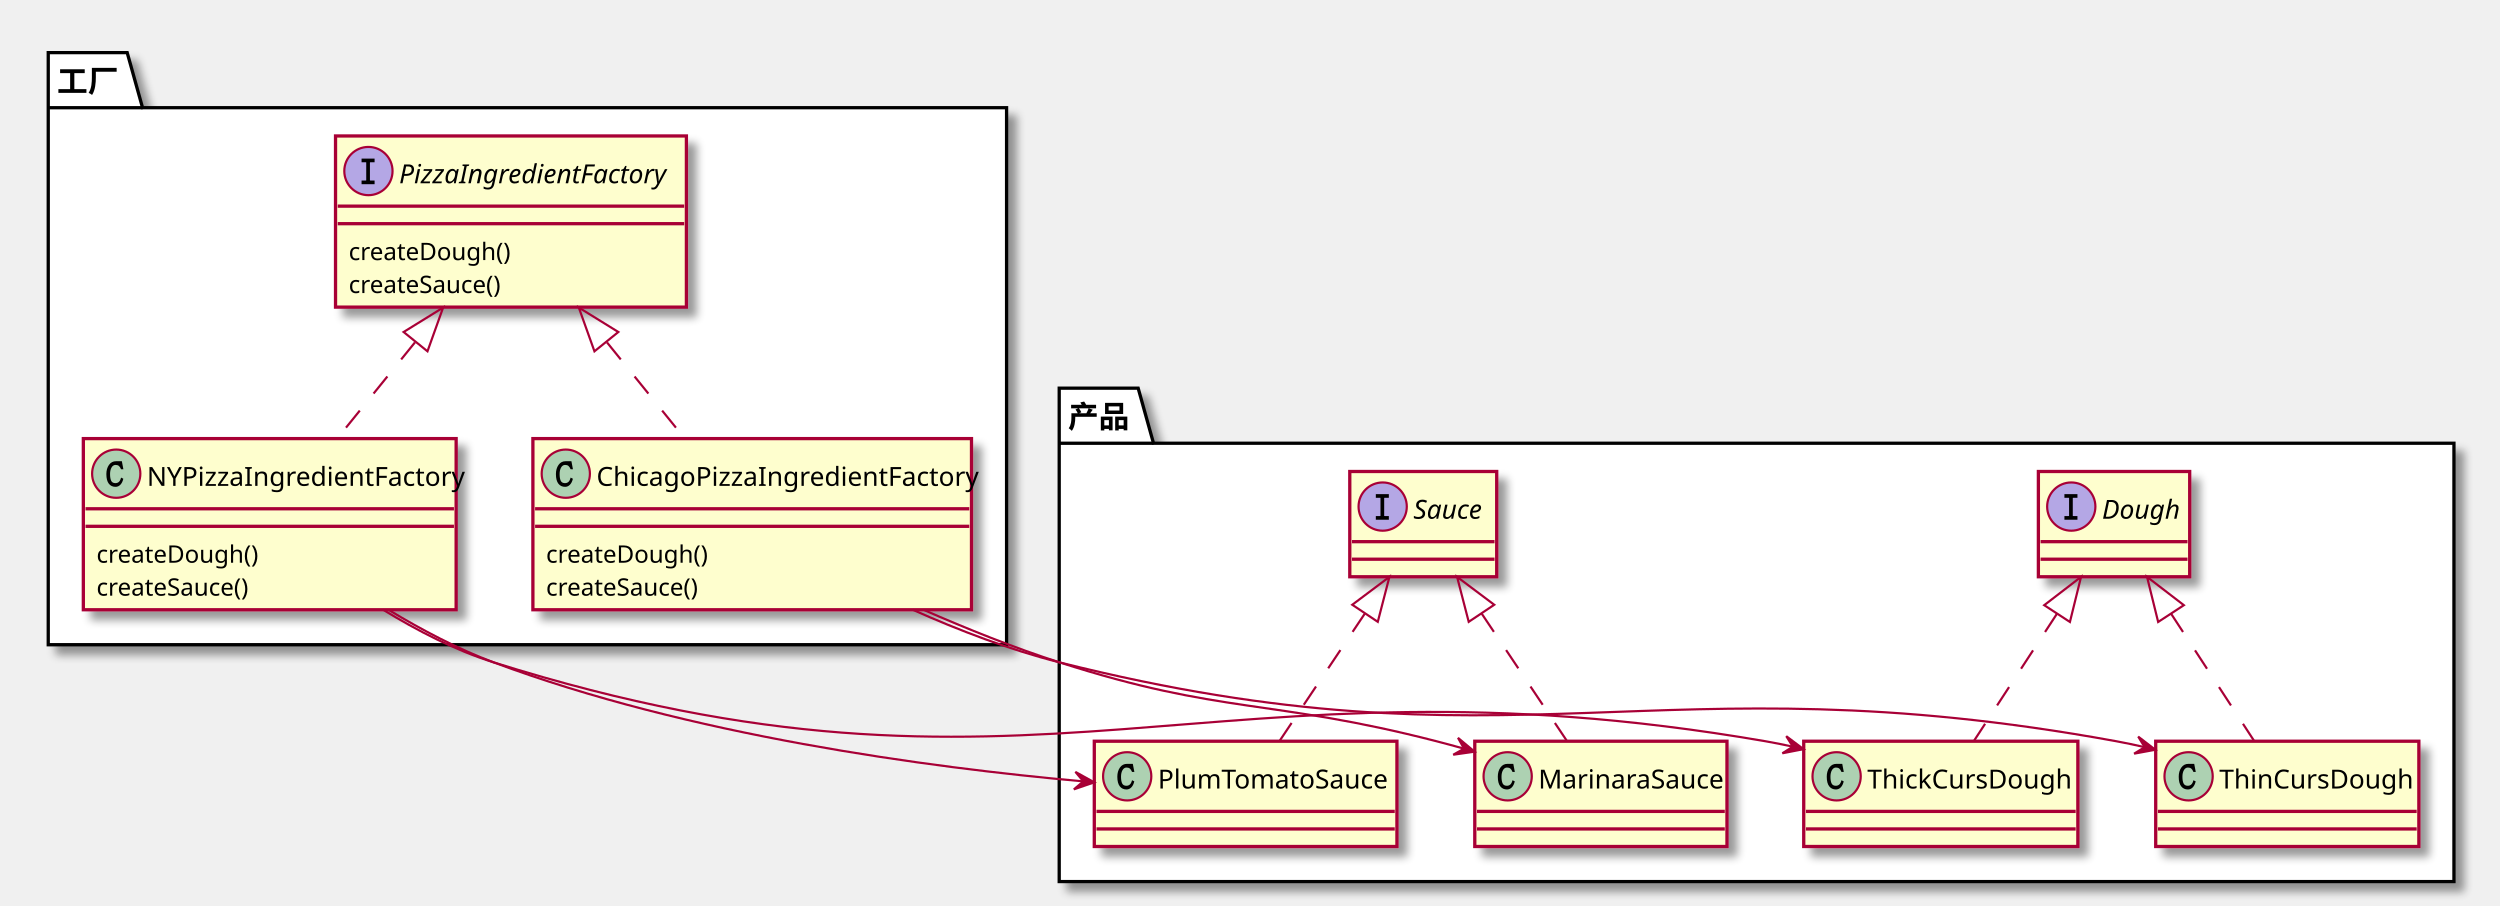
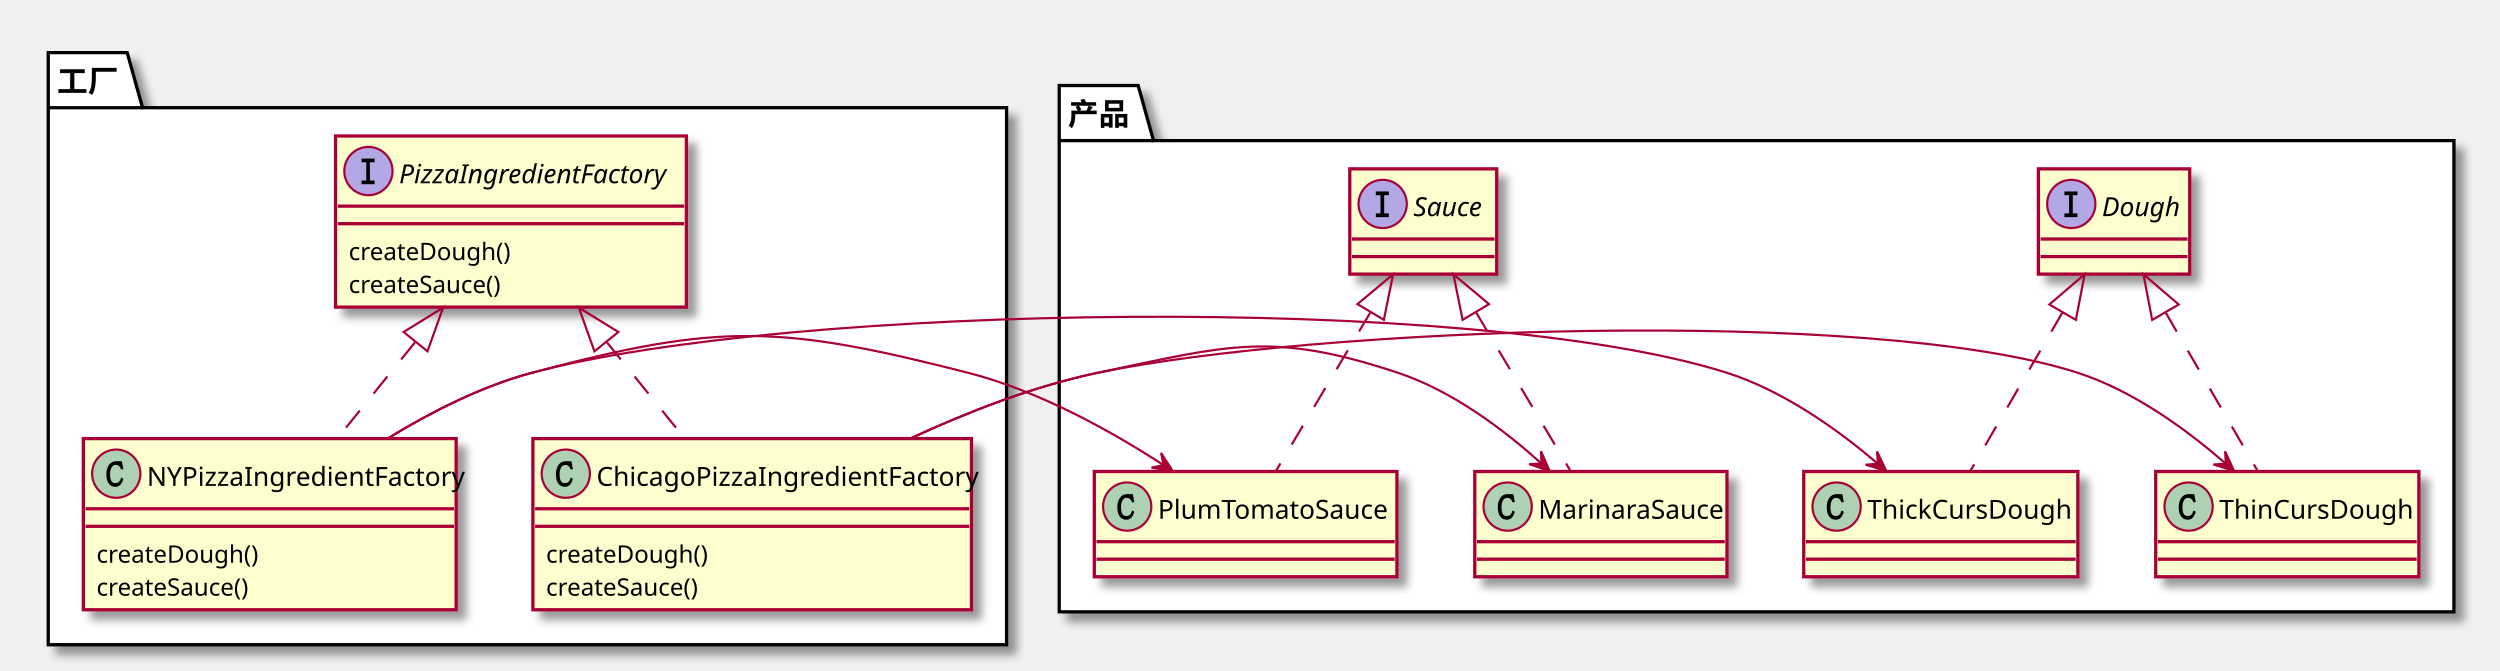
- <svg xmlns="http://www.w3.org/2000/svg" contentScriptType="application/ecmascript" contentStyleType="text/css" height="289.8px" preserveAspectRatio="none" style="width:798px;height:289px;" version="1.1" viewBox="0 0 798 289" width="798.7px" zoomAndPan="magnify">
+ <svg xmlns="http://www.w3.org/2000/svg" contentScriptType="application/ecmascript" contentStyleType="text/css" height="214.2px" preserveAspectRatio="none" style="width:798px;height:214px;" version="1.1" viewBox="0 0 798 214" width="798.7px" zoomAndPan="magnify">
  <defs>
-     <filter height="300%" id="f1iy43kw0pi30h" width="300%" x="-1" y="-1">
+     <filter height="300%" id="f1xxo7df1n8rlr" width="300%" x="-1" y="-1">
      <feGaussianBlur result="blurOut" stdDeviation="1.4" />
      <feColorMatrix in="blurOut" result="blurOut2" type="matrix" values="0 0 0 0 0 0 0 0 0 0 0 0 0 0 0 0 0 0 .4 0" />
      <feOffset dx="2.8" dy="2.8" in="blurOut2" result="blurOut3" />
      <feBlend in="SourceGraphic" in2="blurOut3" mode="normal" />
    </filter>
  </defs>
  <g>
-     <polygon fill="#FFFFFF" filter="url(#f1iy43kw0pi30h)" points="15.4,16.8,40.6,16.8,45.5,34.384,321.3,34.384,321.3,205.8,15.4,205.8,15.4,16.8" style="stroke: #000000; stroke-width: 1.05;" />
+     <polygon fill="#FFFFFF" filter="url(#f1xxo7df1n8rlr)" points="15.4,16.8,40.6,16.8,45.5,34.384,321.3,34.384,321.3,205.8,15.4,205.8,15.4,16.8" style="stroke: #000000; stroke-width: 1.05;" />
    <line style="stroke: #000000; stroke-width: 1.05;" x1="15.4" x2="45.5" y1="34.384" y2="34.384" />
    <text fill="#000000" font-family="sans-serif" font-size="9.8" font-weight="bold" lengthAdjust="spacingAndGlyphs" textLength="21" x="18.2" y="29.431">工厂</text>
-     <polygon fill="#FFFFFF" filter="url(#f1iy43kw0pi30h)" points="338.1,123.9,363.3,123.9,368.2,141.484,783.3,141.484,783.3,281.4,338.1,281.4,338.1,123.9" style="stroke: #000000; stroke-width: 1.05;" />
-     <line style="stroke: #000000; stroke-width: 1.05;" x1="338.1" x2="368.2" y1="141.484" y2="141.484" />
-     <text fill="#000000" font-family="sans-serif" font-size="9.8" font-weight="bold" lengthAdjust="spacingAndGlyphs" textLength="21" x="340.9" y="136.531">产品</text>
-     <rect fill="#FEFECE" filter="url(#f1iy43kw0pi30h)" height="54.632" id="PizzaIngredientFactory" style="stroke: #A80036; stroke-width: 1.05;" width="112" x="107.1" y="43.4" />
+     <polygon fill="#FFFFFF" filter="url(#f1xxo7df1n8rlr)" points="338.1,27.3,363.3,27.3,368.2,44.884,783.3,44.884,783.3,195.3,338.1,195.3,338.1,27.3" style="stroke: #000000; stroke-width: 1.05;" />
+     <line style="stroke: #000000; stroke-width: 1.05;" x1="338.1" x2="368.2" y1="44.884" y2="44.884" />
+     <text fill="#000000" font-family="sans-serif" font-size="9.8" font-weight="bold" lengthAdjust="spacingAndGlyphs" textLength="21" x="340.9" y="39.931">产品</text>
+     <rect fill="#FEFECE" filter="url(#f1xxo7df1n8rlr)" height="54.632" id="PizzaIngredientFactory" style="stroke: #A80036; stroke-width: 1.05;" width="112" x="107.1" y="43.4" />
    <ellipse cx="117.6" cy="54.6" fill="#B4A7E5" rx="7.7" ry="7.7" style="stroke: #A80036; stroke-width: 0.7;" />
    <path d="M115.412,51.8 L115.412,50.619 L119.569,50.619 L119.569,51.8 L118.256,51.8 Q118.147,51.8 118.114,51.822 Q118.081,51.844 118.081,51.877 L118.081,57.542 Q118.081,57.575 118.114,57.597 Q118.147,57.619 118.256,57.619 L119.569,57.619 L119.569,58.8 L115.412,58.8 L115.412,57.619 L116.725,57.619 Q116.867,57.619 116.884,57.608 Q116.9,57.597 116.9,57.542 L116.9,51.877 Q116.9,51.822 116.884,51.811 Q116.867,51.8 116.725,51.8 L115.412,51.8 Z " />
    <text fill="#000000" font-family="sans-serif" font-size="8.4" font-style="italic" lengthAdjust="spacingAndGlyphs" textLength="89.6" x="127.4" y="58.49">PizzaIngredientFactory</text>
    <line style="stroke: #A80036; stroke-width: 1.05;" x1="107.8" x2="218.4" y1="65.8" y2="65.8" />
    <line style="stroke: #A80036; stroke-width: 1.05;" x1="107.8" x2="218.4" y1="71.4" y2="71.4" />
    <text fill="#000000" font-family="sans-serif" font-size="7.7" lengthAdjust="spacingAndGlyphs" textLength="49" x="111.3" y="83.024">createDough()</text>
    <text fill="#000000" font-family="sans-serif" font-size="7.7" lengthAdjust="spacingAndGlyphs" textLength="49" x="111.3" y="93.54">createSauce()</text>
-     <rect fill="#FEFECE" filter="url(#f1iy43kw0pi30h)" height="54.632" id="NYPizzaIngredientFactory" style="stroke: #A80036; stroke-width: 1.05;" width="119" x="26.6" y="140" />
+     <rect fill="#FEFECE" filter="url(#f1xxo7df1n8rlr)" height="54.632" id="NYPizzaIngredientFactory" style="stroke: #A80036; stroke-width: 1.05;" width="119" x="26.6" y="140" />
    <ellipse cx="37.1" cy="151.2" fill="#ADD1B2" rx="7.7" ry="7.7" style="stroke: #A80036; stroke-width: 0.7;" />
    <path d="M36.881,155.4 Q35.525,155.4 34.737,154.399 Q33.95,153.398 33.95,151.331 Q33.95,149.581 34.781,148.4 Q35.612,147.219 37.056,147.219 Q37.373,147.219 37.68,147.219 Q37.986,147.219 38.205,147.219 Q38.38,147.219 38.495,147.219 Q38.609,147.219 38.894,147.219 L39.386,149.8 L38.642,149.8 Q38.336,149.034 37.937,148.717 Q37.538,148.4 36.892,148.4 Q36.083,148.4 35.607,149.226 Q35.131,150.052 35.131,151.331 Q35.131,152.742 35.498,153.481 Q35.864,154.219 36.848,154.219 Q37.494,154.219 37.948,153.82 Q38.402,153.42 38.642,152.447 L39.364,152.808 Q39.091,154.033 38.434,154.716 Q37.778,155.4 36.881,155.4 Z " />
    <text fill="#000000" font-family="sans-serif" font-size="8.4" lengthAdjust="spacingAndGlyphs" textLength="96.6" x="46.9" y="155.09">NYPizzaIngredientFactory</text>
    <line style="stroke: #A80036; stroke-width: 1.05;" x1="27.3" x2="144.9" y1="162.4" y2="162.4" />
    <line style="stroke: #A80036; stroke-width: 1.05;" x1="27.3" x2="144.9" y1="168" y2="168" />
    <text fill="#000000" font-family="sans-serif" font-size="7.7" lengthAdjust="spacingAndGlyphs" textLength="49" x="30.8" y="179.624">createDough()</text>
    <text fill="#000000" font-family="sans-serif" font-size="7.7" lengthAdjust="spacingAndGlyphs" textLength="49" x="30.8" y="190.14">createSauce()</text>
-     <rect fill="#FEFECE" filter="url(#f1iy43kw0pi30h)" height="54.632" id="ChicagoPizzaIngredientFactory" style="stroke: #A80036; stroke-width: 1.05;" width="140" x="170.1" y="140" />
+     <rect fill="#FEFECE" filter="url(#f1xxo7df1n8rlr)" height="54.632" id="ChicagoPizzaIngredientFactory" style="stroke: #A80036; stroke-width: 1.05;" width="140" x="170.1" y="140" />
    <ellipse cx="180.6" cy="151.2" fill="#ADD1B2" rx="7.7" ry="7.7" style="stroke: #A80036; stroke-width: 0.7;" />
    <path d="M180.381,155.4 Q179.025,155.4 178.238,154.399 Q177.45,153.398 177.45,151.331 Q177.45,149.581 178.281,148.4 Q179.113,147.219 180.556,147.219 Q180.873,147.219 181.18,147.219 Q181.486,147.219 181.705,147.219 Q181.88,147.219 181.994,147.219 Q182.109,147.219 182.394,147.219 L182.886,149.8 L182.142,149.8 Q181.836,149.034 181.437,148.717 Q181.037,148.4 180.392,148.4 Q179.583,148.4 179.107,149.226 Q178.631,150.052 178.631,151.331 Q178.631,152.742 178.998,153.481 Q179.364,154.219 180.348,154.219 Q180.994,154.219 181.448,153.82 Q181.902,153.42 182.142,152.447 L182.864,152.808 Q182.591,154.033 181.934,154.716 Q181.278,155.4 180.381,155.4 Z " />
    <text fill="#000000" font-family="sans-serif" font-size="8.4" lengthAdjust="spacingAndGlyphs" textLength="117.6" x="190.4" y="155.09">ChicagoPizzaIngredientFactory</text>
    <line style="stroke: #A80036; stroke-width: 1.05;" x1="170.8" x2="309.4" y1="162.4" y2="162.4" />
    <line style="stroke: #A80036; stroke-width: 1.05;" x1="170.8" x2="309.4" y1="168" y2="168" />
    <text fill="#000000" font-family="sans-serif" font-size="7.7" lengthAdjust="spacingAndGlyphs" textLength="49" x="174.3" y="179.624">createDough()</text>
    <text fill="#000000" font-family="sans-serif" font-size="7.7" lengthAdjust="spacingAndGlyphs" textLength="49" x="174.3" y="190.14">createSauce()</text>
-     <rect fill="#FEFECE" filter="url(#f1iy43kw0pi30h)" height="33.6" id="Dough" style="stroke: #A80036; stroke-width: 1.05;" width="48.3" x="650.65" y="150.5" />
-     <ellipse cx="661.15" cy="161.7" fill="#B4A7E5" rx="7.7" ry="7.7" style="stroke: #A80036; stroke-width: 0.7;" />
-     <path d="M658.962,158.9 L658.962,157.719 L663.119,157.719 L663.119,158.9 L661.806,158.9 Q661.697,158.9 661.664,158.922 Q661.631,158.944 661.631,158.977 L661.631,164.642 Q661.631,164.675 661.664,164.697 Q661.697,164.719 661.806,164.719 L663.119,164.719 L663.119,165.9 L658.962,165.9 L658.962,164.719 L660.275,164.719 Q660.417,164.719 660.434,164.708 Q660.45,164.697 660.45,164.642 L660.45,158.977 Q660.45,158.922 660.434,158.911 Q660.417,158.9 660.275,158.9 L658.962,158.9 Z " />
-     <text fill="#000000" font-family="sans-serif" font-size="8.4" font-style="italic" lengthAdjust="spacingAndGlyphs" textLength="25.9" x="670.95" y="165.59">Dough</text>
-     <line style="stroke: #A80036; stroke-width: 1.05;" x1="651.35" x2="698.25" y1="172.9" y2="172.9" />
-     <line style="stroke: #A80036; stroke-width: 1.05;" x1="651.35" x2="698.25" y1="178.5" y2="178.5" />
-     <rect fill="#FEFECE" filter="url(#f1iy43kw0pi30h)" height="33.6" id="Sauce" style="stroke: #A80036; stroke-width: 1.05;" width="46.9" x="430.85" y="150.5" />
-     <ellipse cx="441.35" cy="161.7" fill="#B4A7E5" rx="7.7" ry="7.7" style="stroke: #A80036; stroke-width: 0.7;" />
-     <path d="M439.163,158.9 L439.163,157.719 L443.319,157.719 L443.319,158.9 L442.006,158.9 Q441.897,158.9 441.864,158.922 Q441.831,158.944 441.831,158.977 L441.831,164.642 Q441.831,164.675 441.864,164.697 Q441.897,164.719 442.006,164.719 L443.319,164.719 L443.319,165.9 L439.163,165.9 L439.163,164.719 L440.475,164.719 Q440.617,164.719 440.634,164.708 Q440.65,164.697 440.65,164.642 L440.65,158.977 Q440.65,158.922 440.634,158.911 Q440.617,158.9 440.475,158.9 L439.163,158.9 Z " />
-     <text fill="#000000" font-family="sans-serif" font-size="8.4" font-style="italic" lengthAdjust="spacingAndGlyphs" textLength="24.5" x="451.15" y="165.59">Sauce</text>
-     <line style="stroke: #A80036; stroke-width: 1.05;" x1="431.55" x2="477.05" y1="172.9" y2="172.9" />
-     <line style="stroke: #A80036; stroke-width: 1.05;" x1="431.55" x2="477.05" y1="178.5" y2="178.5" />
-     <rect fill="#FEFECE" filter="url(#f1iy43kw0pi30h)" height="33.6" id="ThickCursDough" style="stroke: #A80036; stroke-width: 1.05;" width="87.5" x="575.75" y="236.6" />
-     <ellipse cx="586.25" cy="247.8" fill="#ADD1B2" rx="7.7" ry="7.7" style="stroke: #A80036; stroke-width: 0.7;" />
-     <path d="M586.031,252 Q584.675,252 583.888,250.999 Q583.1,249.998 583.1,247.931 Q583.1,246.181 583.931,245 Q584.763,243.819 586.206,243.819 Q586.523,243.819 586.83,243.819 Q587.136,243.819 587.355,243.819 Q587.53,243.819 587.644,243.819 Q587.759,243.819 588.044,243.819 L588.536,246.4 L587.792,246.4 Q587.486,245.634 587.087,245.317 Q586.688,245 586.042,245 Q585.233,245 584.757,245.826 Q584.281,246.652 584.281,247.931 Q584.281,249.342 584.648,250.081 Q585.014,250.819 585.998,250.819 Q586.644,250.819 587.098,250.419 Q587.552,250.02 587.792,249.047 L588.514,249.408 Q588.241,250.633 587.584,251.316 Q586.928,252 586.031,252 Z " />
-     <text fill="#000000" font-family="sans-serif" font-size="8.4" lengthAdjust="spacingAndGlyphs" textLength="65.1" x="596.05" y="251.69">ThickCursDough</text>
-     <line style="stroke: #A80036; stroke-width: 1.05;" x1="576.45" x2="662.55" y1="259" y2="259" />
-     <line style="stroke: #A80036; stroke-width: 1.05;" x1="576.45" x2="662.55" y1="264.6" y2="264.6" />
-     <rect fill="#FEFECE" filter="url(#f1iy43kw0pi30h)" height="33.6" id="ThinCursDough" style="stroke: #A80036; stroke-width: 1.05;" width="84" x="688.1" y="236.6" />
-     <ellipse cx="698.6" cy="247.8" fill="#ADD1B2" rx="7.7" ry="7.7" style="stroke: #A80036; stroke-width: 0.7;" />
-     <path d="M698.381,252 Q697.025,252 696.237,250.999 Q695.45,249.998 695.45,247.931 Q695.45,246.181 696.281,245 Q697.112,243.819 698.556,243.819 Q698.873,243.819 699.18,243.819 Q699.486,243.819 699.705,243.819 Q699.88,243.819 699.995,243.819 Q700.109,243.819 700.394,243.819 L700.886,246.4 L700.142,246.4 Q699.836,245.634 699.437,245.317 Q699.038,245 698.392,245 Q697.583,245 697.107,245.826 Q696.631,246.652 696.631,247.931 Q696.631,249.342 696.998,250.081 Q697.364,250.819 698.348,250.819 Q698.994,250.819 699.448,250.419 Q699.902,250.02 700.142,249.047 L700.864,249.408 Q700.591,250.633 699.934,251.316 Q699.278,252 698.381,252 Z " />
-     <text fill="#000000" font-family="sans-serif" font-size="8.4" lengthAdjust="spacingAndGlyphs" textLength="61.6" x="708.4" y="251.69">ThinCursDough</text>
-     <line style="stroke: #A80036; stroke-width: 1.05;" x1="688.8" x2="771.4" y1="259" y2="259" />
-     <line style="stroke: #A80036; stroke-width: 1.05;" x1="688.8" x2="771.4" y1="264.6" y2="264.6" />
-     <rect fill="#FEFECE" filter="url(#f1iy43kw0pi30h)" height="33.6" id="PlumTomatoSauce" style="stroke: #A80036; stroke-width: 1.05;" width="96.6" x="349.3" y="236.6" />
-     <ellipse cx="359.8" cy="247.8" fill="#ADD1B2" rx="7.7" ry="7.7" style="stroke: #A80036; stroke-width: 0.7;" />
-     <path d="M359.581,252 Q358.225,252 357.438,250.999 Q356.65,249.998 356.65,247.931 Q356.65,246.181 357.481,245 Q358.312,243.819 359.756,243.819 Q360.073,243.819 360.38,243.819 Q360.686,243.819 360.905,243.819 Q361.08,243.819 361.195,243.819 Q361.309,243.819 361.594,243.819 L362.086,246.4 L361.342,246.4 Q361.036,245.634 360.637,245.317 Q360.238,245 359.592,245 Q358.783,245 358.307,245.826 Q357.831,246.652 357.831,247.931 Q357.831,249.342 358.198,250.081 Q358.564,250.819 359.548,250.819 Q360.194,250.819 360.648,250.419 Q361.102,250.02 361.342,249.047 L362.064,249.408 Q361.791,250.633 361.134,251.316 Q360.478,252 359.581,252 Z " />
-     <text fill="#000000" font-family="sans-serif" font-size="8.4" lengthAdjust="spacingAndGlyphs" textLength="74.2" x="369.6" y="251.69">PlumTomatoSauce</text>
-     <line style="stroke: #A80036; stroke-width: 1.05;" x1="350" x2="445.2" y1="259" y2="259" />
-     <line style="stroke: #A80036; stroke-width: 1.05;" x1="350" x2="445.2" y1="264.6" y2="264.6" />
-     <rect fill="#FEFECE" filter="url(#f1iy43kw0pi30h)" height="33.6" id="MarinaraSauce" style="stroke: #A80036; stroke-width: 1.05;" width="80.5" x="470.75" y="236.6" />
-     <ellipse cx="481.25" cy="247.8" fill="#ADD1B2" rx="7.7" ry="7.7" style="stroke: #A80036; stroke-width: 0.7;" />
-     <path d="M481.031,252 Q479.675,252 478.887,250.999 Q478.1,249.998 478.1,247.931 Q478.1,246.181 478.931,245 Q479.762,243.819 481.206,243.819 Q481.523,243.819 481.83,243.819 Q482.136,243.819 482.355,243.819 Q482.53,243.819 482.644,243.819 Q482.759,243.819 483.044,243.819 L483.536,246.4 L482.792,246.4 Q482.486,245.634 482.087,245.317 Q481.688,245 481.042,245 Q480.233,245 479.757,245.826 Q479.281,246.652 479.281,247.931 Q479.281,249.342 479.648,250.081 Q480.014,250.819 480.998,250.819 Q481.644,250.819 482.098,250.419 Q482.552,250.02 482.792,249.047 L483.514,249.408 Q483.241,250.633 482.584,251.316 Q481.928,252 481.031,252 Z " />
-     <text fill="#000000" font-family="sans-serif" font-size="8.4" lengthAdjust="spacingAndGlyphs" textLength="58.1" x="491.05" y="251.69">MarinaraSauce</text>
-     <line style="stroke: #A80036; stroke-width: 1.05;" x1="471.45" x2="550.55" y1="259" y2="259" />
-     <line style="stroke: #A80036; stroke-width: 1.05;" x1="471.45" x2="550.55" y1="264.6" y2="264.6" />
+     <rect fill="#FEFECE" filter="url(#f1xxo7df1n8rlr)" height="33.6" id="Dough" style="stroke: #A80036; stroke-width: 1.05;" width="48.3" x="650.65" y="53.9" />
+     <ellipse cx="661.15" cy="65.1" fill="#B4A7E5" rx="7.7" ry="7.7" style="stroke: #A80036; stroke-width: 0.7;" />
+     <path d="M658.962,62.3 L658.962,61.119 L663.119,61.119 L663.119,62.3 L661.806,62.3 Q661.697,62.3 661.664,62.322 Q661.631,62.344 661.631,62.377 L661.631,68.042 Q661.631,68.075 661.664,68.097 Q661.697,68.119 661.806,68.119 L663.119,68.119 L663.119,69.3 L658.962,69.3 L658.962,68.119 L660.275,68.119 Q660.417,68.119 660.434,68.108 Q660.45,68.097 660.45,68.042 L660.45,62.377 Q660.45,62.322 660.434,62.311 Q660.417,62.3 660.275,62.3 L658.962,62.3 Z " />
+     <text fill="#000000" font-family="sans-serif" font-size="8.4" font-style="italic" lengthAdjust="spacingAndGlyphs" textLength="25.9" x="670.95" y="68.99">Dough</text>
+     <line style="stroke: #A80036; stroke-width: 1.05;" x1="651.35" x2="698.25" y1="76.3" y2="76.3" />
+     <line style="stroke: #A80036; stroke-width: 1.05;" x1="651.35" x2="698.25" y1="81.9" y2="81.9" />
+     <rect fill="#FEFECE" filter="url(#f1xxo7df1n8rlr)" height="33.6" id="Sauce" style="stroke: #A80036; stroke-width: 1.05;" width="46.9" x="430.85" y="53.9" />
+     <ellipse cx="441.35" cy="65.1" fill="#B4A7E5" rx="7.7" ry="7.7" style="stroke: #A80036; stroke-width: 0.7;" />
+     <path d="M439.163,62.3 L439.163,61.119 L443.319,61.119 L443.319,62.3 L442.006,62.3 Q441.897,62.3 441.864,62.322 Q441.831,62.344 441.831,62.377 L441.831,68.042 Q441.831,68.075 441.864,68.097 Q441.897,68.119 442.006,68.119 L443.319,68.119 L443.319,69.3 L439.163,69.3 L439.163,68.119 L440.475,68.119 Q440.617,68.119 440.634,68.108 Q440.65,68.097 440.65,68.042 L440.65,62.377 Q440.65,62.322 440.634,62.311 Q440.617,62.3 440.475,62.3 L439.163,62.3 Z " />
+     <text fill="#000000" font-family="sans-serif" font-size="8.4" font-style="italic" lengthAdjust="spacingAndGlyphs" textLength="24.5" x="451.15" y="68.99">Sauce</text>
+     <line style="stroke: #A80036; stroke-width: 1.05;" x1="431.55" x2="477.05" y1="76.3" y2="76.3" />
+     <line style="stroke: #A80036; stroke-width: 1.05;" x1="431.55" x2="477.05" y1="81.9" y2="81.9" />
+     <rect fill="#FEFECE" filter="url(#f1xxo7df1n8rlr)" height="33.6" id="ThickCursDough" style="stroke: #A80036; stroke-width: 1.05;" width="87.5" x="575.75" y="150.5" />
+     <ellipse cx="586.25" cy="161.7" fill="#ADD1B2" rx="7.7" ry="7.7" style="stroke: #A80036; stroke-width: 0.7;" />
+     <path d="M586.031,165.9 Q584.675,165.9 583.888,164.899 Q583.1,163.898 583.1,161.831 Q583.1,160.081 583.931,158.9 Q584.763,157.719 586.206,157.719 Q586.523,157.719 586.83,157.719 Q587.136,157.719 587.355,157.719 Q587.53,157.719 587.644,157.719 Q587.759,157.719 588.044,157.719 L588.536,160.3 L587.792,160.3 Q587.486,159.534 587.087,159.217 Q586.688,158.9 586.042,158.9 Q585.233,158.9 584.757,159.726 Q584.281,160.552 584.281,161.831 Q584.281,163.242 584.648,163.981 Q585.014,164.719 585.998,164.719 Q586.644,164.719 587.098,164.32 Q587.552,163.92 587.792,162.947 L588.514,163.308 Q588.241,164.533 587.584,165.216 Q586.928,165.9 586.031,165.9 Z " />
+     <text fill="#000000" font-family="sans-serif" font-size="8.4" lengthAdjust="spacingAndGlyphs" textLength="65.1" x="596.05" y="165.59">ThickCursDough</text>
+     <line style="stroke: #A80036; stroke-width: 1.05;" x1="576.45" x2="662.55" y1="172.9" y2="172.9" />
+     <line style="stroke: #A80036; stroke-width: 1.05;" x1="576.45" x2="662.55" y1="178.5" y2="178.5" />
+     <rect fill="#FEFECE" filter="url(#f1xxo7df1n8rlr)" height="33.6" id="ThinCursDough" style="stroke: #A80036; stroke-width: 1.05;" width="84" x="688.1" y="150.5" />
+     <ellipse cx="698.6" cy="161.7" fill="#ADD1B2" rx="7.7" ry="7.7" style="stroke: #A80036; stroke-width: 0.7;" />
+     <path d="M698.381,165.9 Q697.025,165.9 696.237,164.899 Q695.45,163.898 695.45,161.831 Q695.45,160.081 696.281,158.9 Q697.112,157.719 698.556,157.719 Q698.873,157.719 699.18,157.719 Q699.486,157.719 699.705,157.719 Q699.88,157.719 699.995,157.719 Q700.109,157.719 700.394,157.719 L700.886,160.3 L700.142,160.3 Q699.836,159.534 699.437,159.217 Q699.038,158.9 698.392,158.9 Q697.583,158.9 697.107,159.726 Q696.631,160.552 696.631,161.831 Q696.631,163.242 696.998,163.981 Q697.364,164.719 698.348,164.719 Q698.994,164.719 699.448,164.32 Q699.902,163.92 700.142,162.947 L700.864,163.308 Q700.591,164.533 699.934,165.216 Q699.278,165.9 698.381,165.9 Z " />
+     <text fill="#000000" font-family="sans-serif" font-size="8.4" lengthAdjust="spacingAndGlyphs" textLength="61.6" x="708.4" y="165.59">ThinCursDough</text>
+     <line style="stroke: #A80036; stroke-width: 1.05;" x1="688.8" x2="771.4" y1="172.9" y2="172.9" />
+     <line style="stroke: #A80036; stroke-width: 1.05;" x1="688.8" x2="771.4" y1="178.5" y2="178.5" />
+     <rect fill="#FEFECE" filter="url(#f1xxo7df1n8rlr)" height="33.6" id="PlumTomatoSauce" style="stroke: #A80036; stroke-width: 1.05;" width="96.6" x="349.3" y="150.5" />
+     <ellipse cx="359.8" cy="161.7" fill="#ADD1B2" rx="7.7" ry="7.7" style="stroke: #A80036; stroke-width: 0.7;" />
+     <path d="M359.581,165.9 Q358.225,165.9 357.438,164.899 Q356.65,163.898 356.65,161.831 Q356.65,160.081 357.481,158.9 Q358.312,157.719 359.756,157.719 Q360.073,157.719 360.38,157.719 Q360.686,157.719 360.905,157.719 Q361.08,157.719 361.195,157.719 Q361.309,157.719 361.594,157.719 L362.086,160.3 L361.342,160.3 Q361.036,159.534 360.637,159.217 Q360.238,158.9 359.592,158.9 Q358.783,158.9 358.307,159.726 Q357.831,160.552 357.831,161.831 Q357.831,163.242 358.198,163.981 Q358.564,164.719 359.548,164.719 Q360.194,164.719 360.648,164.32 Q361.102,163.92 361.342,162.947 L362.064,163.308 Q361.791,164.533 361.134,165.216 Q360.478,165.9 359.581,165.9 Z " />
+     <text fill="#000000" font-family="sans-serif" font-size="8.4" lengthAdjust="spacingAndGlyphs" textLength="74.2" x="369.6" y="165.59">PlumTomatoSauce</text>
+     <line style="stroke: #A80036; stroke-width: 1.05;" x1="350" x2="445.2" y1="172.9" y2="172.9" />
+     <line style="stroke: #A80036; stroke-width: 1.05;" x1="350" x2="445.2" y1="178.5" y2="178.5" />
+     <rect fill="#FEFECE" filter="url(#f1xxo7df1n8rlr)" height="33.6" id="MarinaraSauce" style="stroke: #A80036; stroke-width: 1.05;" width="80.5" x="470.75" y="150.5" />
+     <ellipse cx="481.25" cy="161.7" fill="#ADD1B2" rx="7.7" ry="7.7" style="stroke: #A80036; stroke-width: 0.7;" />
+     <path d="M481.031,165.9 Q479.675,165.9 478.887,164.899 Q478.1,163.898 478.1,161.831 Q478.1,160.081 478.931,158.9 Q479.762,157.719 481.206,157.719 Q481.523,157.719 481.83,157.719 Q482.136,157.719 482.355,157.719 Q482.53,157.719 482.644,157.719 Q482.759,157.719 483.044,157.719 L483.536,160.3 L482.792,160.3 Q482.486,159.534 482.087,159.217 Q481.688,158.9 481.042,158.9 Q480.233,158.9 479.757,159.726 Q479.281,160.552 479.281,161.831 Q479.281,163.242 479.648,163.981 Q480.014,164.719 480.998,164.719 Q481.644,164.719 482.098,164.32 Q482.552,163.92 482.792,162.947 L483.514,163.308 Q483.241,164.533 482.584,165.216 Q481.928,165.9 481.031,165.9 Z " />
+     <text fill="#000000" font-family="sans-serif" font-size="8.4" lengthAdjust="spacingAndGlyphs" textLength="58.1" x="491.05" y="165.59">MarinaraSauce</text>
+     <line style="stroke: #A80036; stroke-width: 1.05;" x1="471.45" x2="550.55" y1="172.9" y2="172.9" />
+     <line style="stroke: #A80036; stroke-width: 1.05;" x1="471.45" x2="550.55" y1="178.5" y2="178.5" />
    <path d="M132.453,109.291 C124.224,119.465 115.495,130.257 107.858,139.699 " fill="none" id="PizzaIngredientFactory-NYPizzaIngredientFactory" style="stroke: #A80036; stroke-width: 0.7; stroke-dasharray: 7.0,7.0;" />
    <polygon fill="none" points="128.832,105.976,141.446,98.172,136.452,112.139,128.832,105.976" style="stroke: #A80036; stroke-width: 0.7;" />
    <path d="M193.747,109.291 C201.976,119.465 210.705,130.257 218.342,139.699 " fill="none" id="PizzaIngredientFactory-ChicagoPizzaIngredientFactory" style="stroke: #A80036; stroke-width: 0.7; stroke-dasharray: 7.0,7.0;" />
    <polygon fill="none" points="189.748,112.139,184.754,98.172,197.368,105.976,189.748,112.139" style="stroke: #A80036; stroke-width: 0.7;" />
-     <path d="M656.604,195.87 C647.853,209.274 637.664,224.878 630.181,236.341 " fill="none" id="Dough-ThickCursDough" style="stroke: #A80036; stroke-width: 0.7; stroke-dasharray: 7.0,7.0;" />
-     <polygon fill="none" points="652.512,193.175,664.269,184.131,660.717,198.533,652.512,193.175" style="stroke: #A80036; stroke-width: 0.7;" />
-     <path d="M692.996,195.87 C701.747,209.274 711.935,224.878 719.418,236.341 " fill="none" id="Dough-ThinCursDough" style="stroke: #A80036; stroke-width: 0.7; stroke-dasharray: 7.0,7.0;" />
-     <polygon fill="none" points="688.883,198.533,685.332,184.131,697.088,193.175,688.883,198.533" style="stroke: #A80036; stroke-width: 0.7;" />
-     <path d="M435.643,195.87 C426.67,209.274 416.224,224.878 408.551,236.341 " fill="none" id="Sauce-PlumTomatoSauce" style="stroke: #A80036; stroke-width: 0.7; stroke-dasharray: 7.0,7.0;" />
-     <polygon fill="none" points="431.642,193.039,443.502,184.131,439.786,198.491,431.642,193.039" style="stroke: #A80036; stroke-width: 0.7;" />
-     <path d="M472.957,195.87 C481.93,209.274 492.376,224.878 500.048,236.341 " fill="none" id="Sauce-MarinaraSauce" style="stroke: #A80036; stroke-width: 0.7; stroke-dasharray: 7.0,7.0;" />
-     <polygon fill="none" points="468.815,198.491,465.098,184.131,476.958,193.039,468.815,198.491" style="stroke: #A80036; stroke-width: 0.7;" />
-     <path d="M122.254,194.603 C133.077,201.255 145.32,207.578 157.5,211.4 C329.998,265.531 385.344,205.841 563.5,236.6 C566.366,237.095 569.295,237.682 572.235,238.333 " fill="none" id="NYPizzaIngredientFactory-ThickCursDough" style="stroke: #A80036; stroke-width: 0.7;" />
-     <polygon fill="#A80036" points="575.691,239.127,570.177,234.988,572.279,238.344,568.924,240.446,575.691,239.127" style="stroke: #A80036; stroke-width: 0.7;" />
-     <path d="M124.029,194.662 C134.478,200.986 146.089,207.127 157.5,211.4 C219.779,234.718 296.125,244.972 345.766,249.414 " fill="none" id="NYPizzaIngredientFactory-PlumTomatoSauce" style="stroke: #A80036; stroke-width: 0.7;" />
-     <polygon fill="#A80036" points="349.294,249.723,343.263,246.383,345.807,249.417,342.773,251.962,349.294,249.723" style="stroke: #A80036; stroke-width: 0.7;" />
-     <path d="M291.308,194.621 C306.05,201.188 322.398,207.462 338.1,211.4 C483.956,247.98 527.574,209.583 675.5,236.6 C678.435,237.136 681.437,237.769 684.449,238.47 " fill="none" id="ChicagoPizzaIngredientFactory-ThinCursDough" style="stroke: #A80036; stroke-width: 0.7;" />
-     <polygon fill="#A80036" points="687.987,239.321,682.517,235.125,684.584,238.502,681.206,240.569,687.987,239.321" style="stroke: #A80036; stroke-width: 0.7;" />
-     <path d="M294.763,194.636 C308.675,200.738 323.753,206.779 338.1,211.4 C390.138,228.162 405.555,222.971 458.5,236.6 C461.353,237.334 464.283,238.126 467.229,238.951 " fill="none" id="ChicagoPizzaIngredientFactory-MarinaraSauce" style="stroke: #A80036; stroke-width: 0.7;" />
-     <polygon fill="#A80036" points="470.691,239.933,465.394,235.52,467.324,238.977,463.866,240.907,470.691,239.933" style="stroke: #A80036; stroke-width: 0.7;" />
+     <path d="M658.3,99.806 C648.707,116.319 636.965,136.534 628.927,150.371 " fill="none" id="Dough-ThickCursDough" style="stroke: #A80036; stroke-width: 0.7; stroke-dasharray: 7.0,7.0;" />
+     <polygon fill="none" points="654.15,97.194,665.419,87.55,662.624,102.117,654.15,97.194" style="stroke: #A80036; stroke-width: 0.7;" />
+     <path d="M691.3,99.806 C700.893,116.319 712.635,136.534 720.671,150.371 " fill="none" id="Dough-ThinCursDough" style="stroke: #A80036; stroke-width: 0.7; stroke-dasharray: 7.0,7.0;" />
+     <polygon fill="none" points="686.976,102.117,684.181,87.55,695.45,97.194,686.976,102.117" style="stroke: #A80036; stroke-width: 0.7;" />
+     <path d="M437.382,99.806 C427.547,116.319 415.507,136.534 407.266,150.371 " fill="none" id="Sauce-PlumTomatoSauce" style="stroke: #A80036; stroke-width: 0.7; stroke-dasharray: 7.0,7.0;" />
+     <polygon fill="none" points="433.308,97.07,444.681,87.55,441.727,102.085,433.308,97.07" style="stroke: #A80036; stroke-width: 0.7;" />
+     <path d="M471.218,99.806 C481.053,116.319 493.093,136.534 501.334,150.371 " fill="none" id="Sauce-MarinaraSauce" style="stroke: #A80036; stroke-width: 0.7; stroke-dasharray: 7.0,7.0;" />
+     <polygon fill="none" points="466.873,102.085,463.919,87.55,475.292,97.07,466.873,102.085" style="stroke: #A80036; stroke-width: 0.7;" />
+     <path d="M123.801,139.932 C137.571,131.494 153.714,123.297 169.75,119 C251.639,97.056 470.46,93.304 551.25,119 C569.255,124.727 586.594,137.115 599.29,147.911 " fill="none" id="NYPizzaIngredientFactory-ThickCursDough" style="stroke: #A80036; stroke-width: 0.7;" />
+     <polygon fill="#A80036" points="602.089,150.33,599.153,144.092,599.441,148.042,595.491,148.329,602.089,150.33" style="stroke: #A80036; stroke-width: 0.7;" />
+     <path d="M123.801,139.932 C137.571,131.494 153.714,123.297 169.75,119 C229.551,102.975 249.059,103.702 309.05,119 C331.494,124.723 354.384,137.426 371.267,148.368 " fill="none" id="NYPizzaIngredientFactory-PlumTomatoSauce" style="stroke: #A80036; stroke-width: 0.7;" />
+     <polygon fill="#A80036" points="374.349,150.389,370.617,144.592,371.422,148.469,367.545,149.274,374.349,150.389" style="stroke: #A80036; stroke-width: 0.7;" />
+     <path d="M290.515,139.996 C308.813,131.508 329.999,123.262 350.35,119 C418.407,104.747 597.092,97.6 663.25,119 C680.982,124.735 697.963,137.124 710.374,147.918 " fill="none" id="ChicagoPizzaIngredientFactory-ThinCursDough" style="stroke: #A80036; stroke-width: 0.7;" />
+     <polygon fill="#A80036" points="713.111,150.336,710.248,144.065,710.49,148.017,706.537,148.259,713.111,150.336" style="stroke: #A80036; stroke-width: 0.7;" />
+     <path d="M290.515,139.996 C308.813,131.508 329.999,123.262 350.35,119 C392.067,110.263 405.798,105.574 446.25,119 C463.574,124.75 480.02,137.138 492.002,147.928 " fill="none" id="ChicagoPizzaIngredientFactory-MarinaraSauce" style="stroke: #A80036; stroke-width: 0.7;" />
+     <polygon fill="#A80036" points="494.642,150.346,491.886,144.027,492.061,147.982,488.105,148.157,494.642,150.346" style="stroke: #A80036; stroke-width: 0.7;" />
  </g>
</svg>
